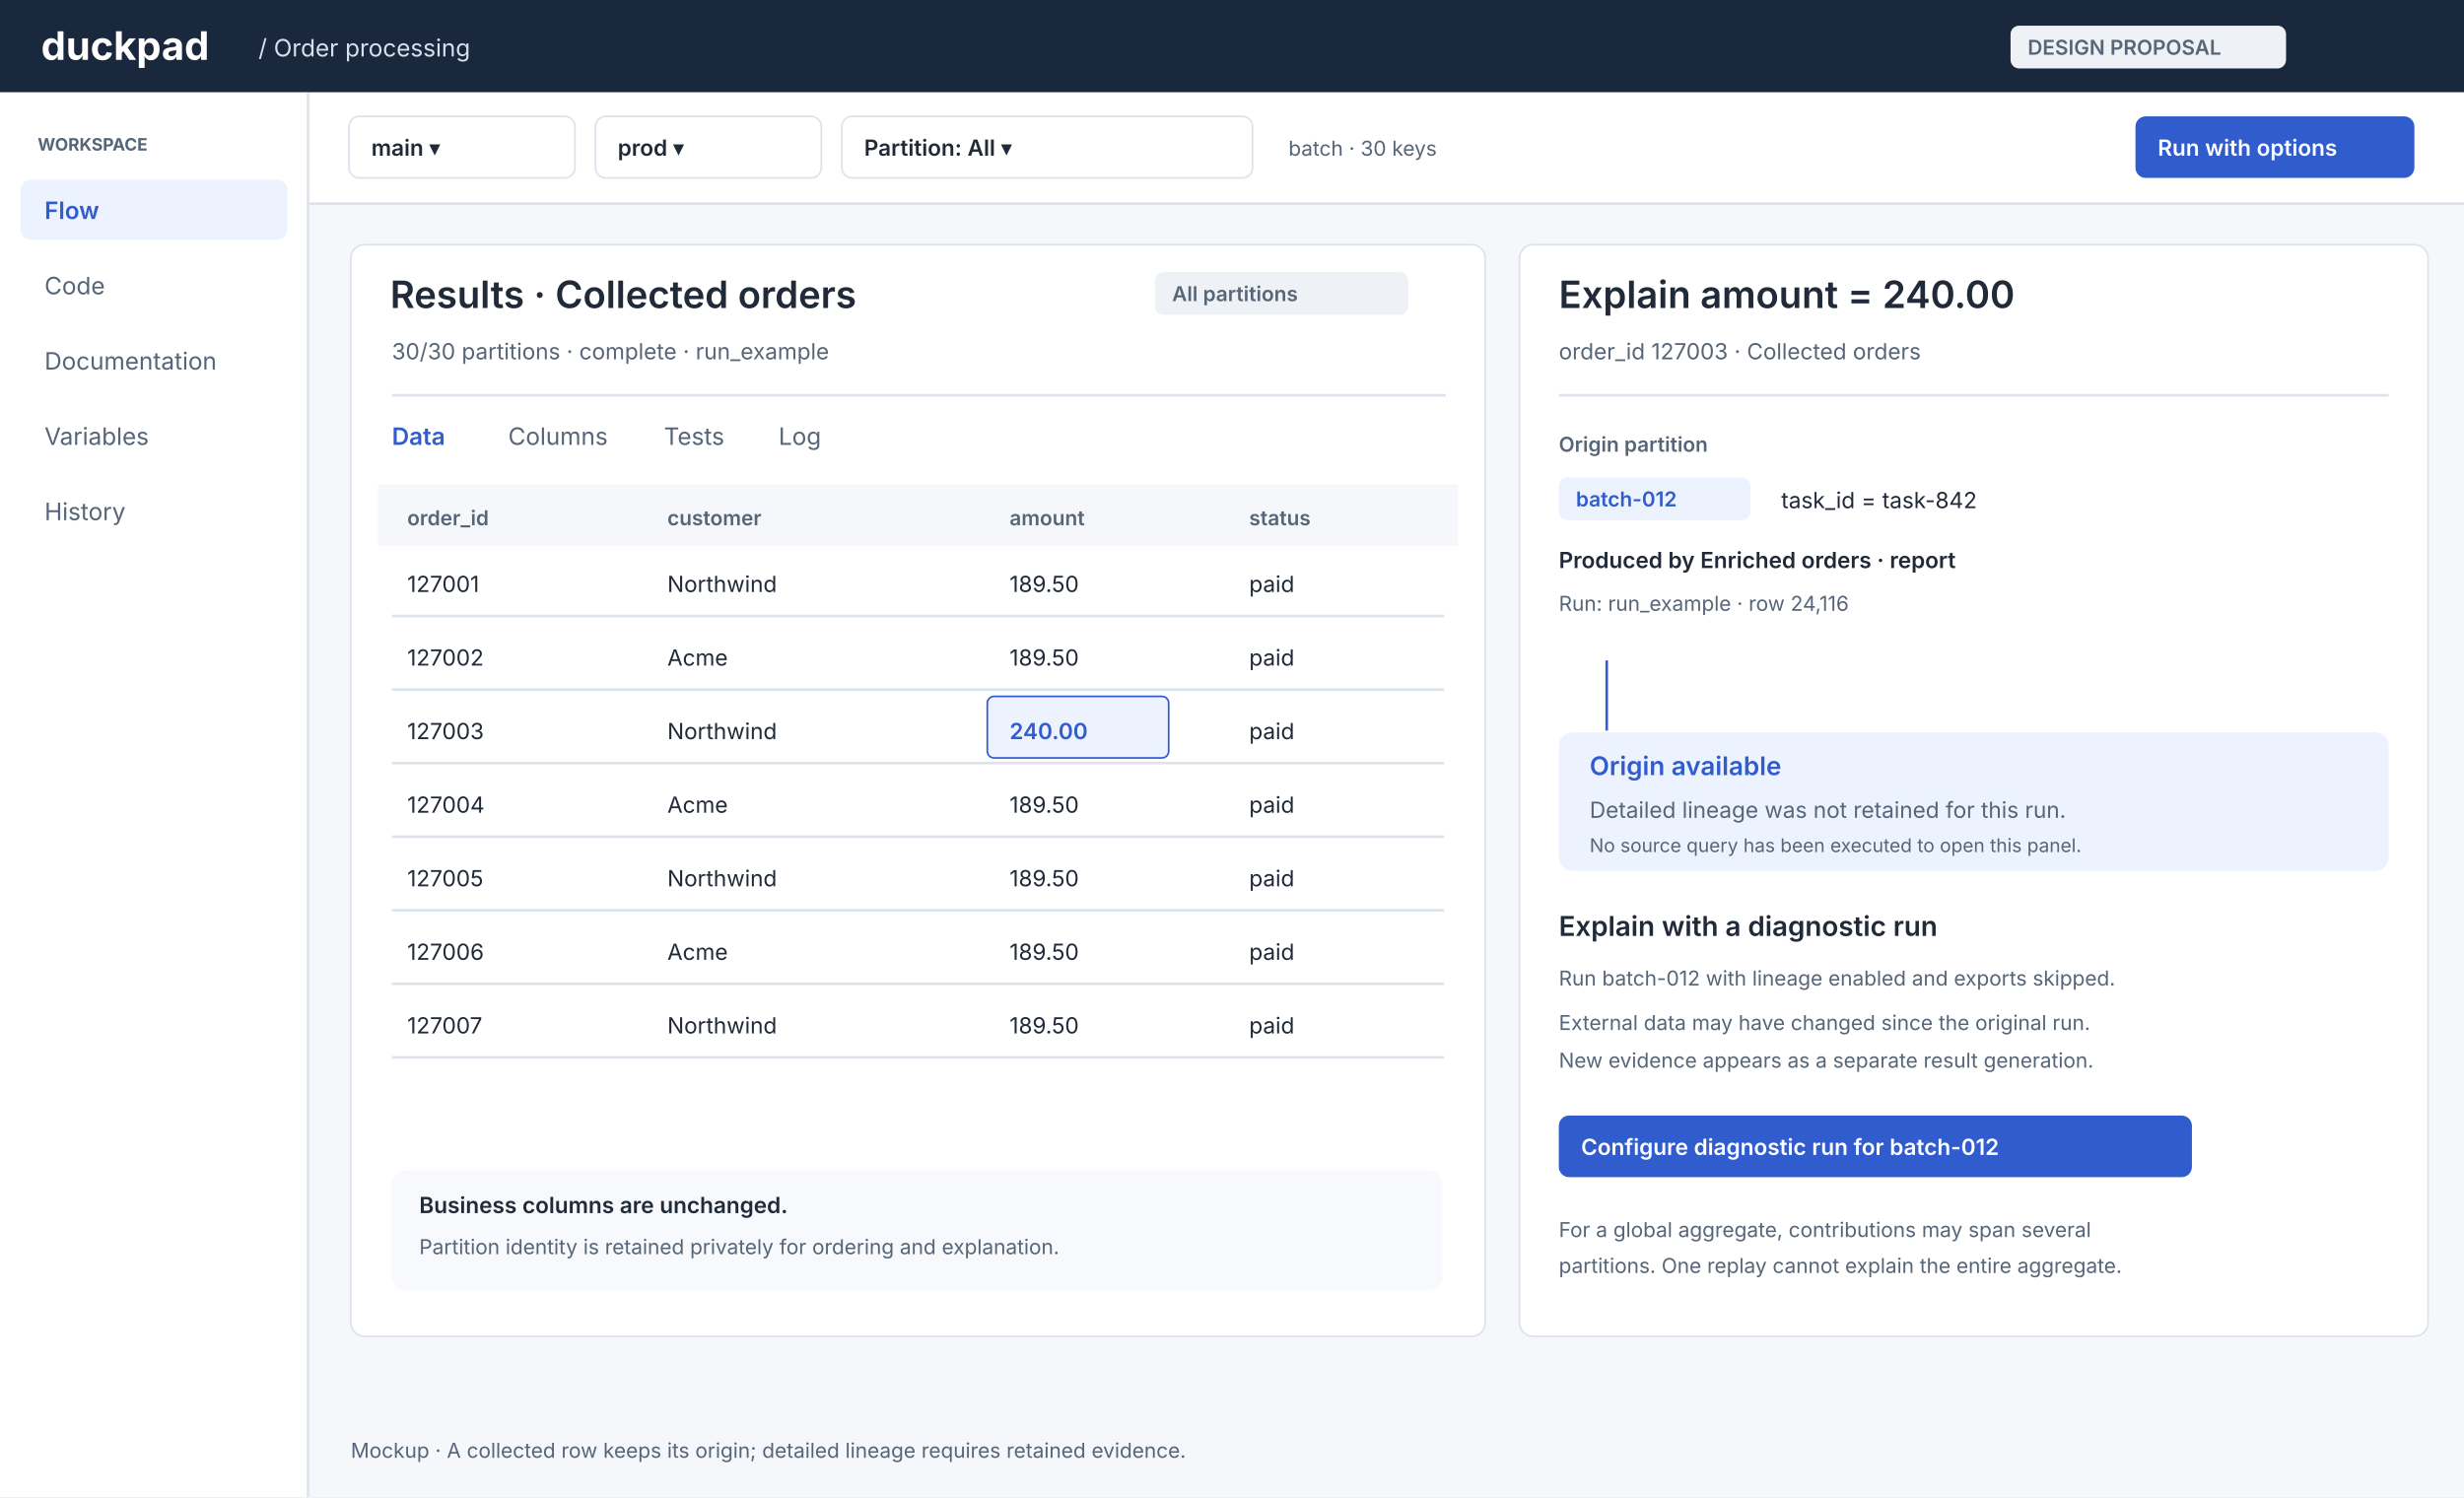
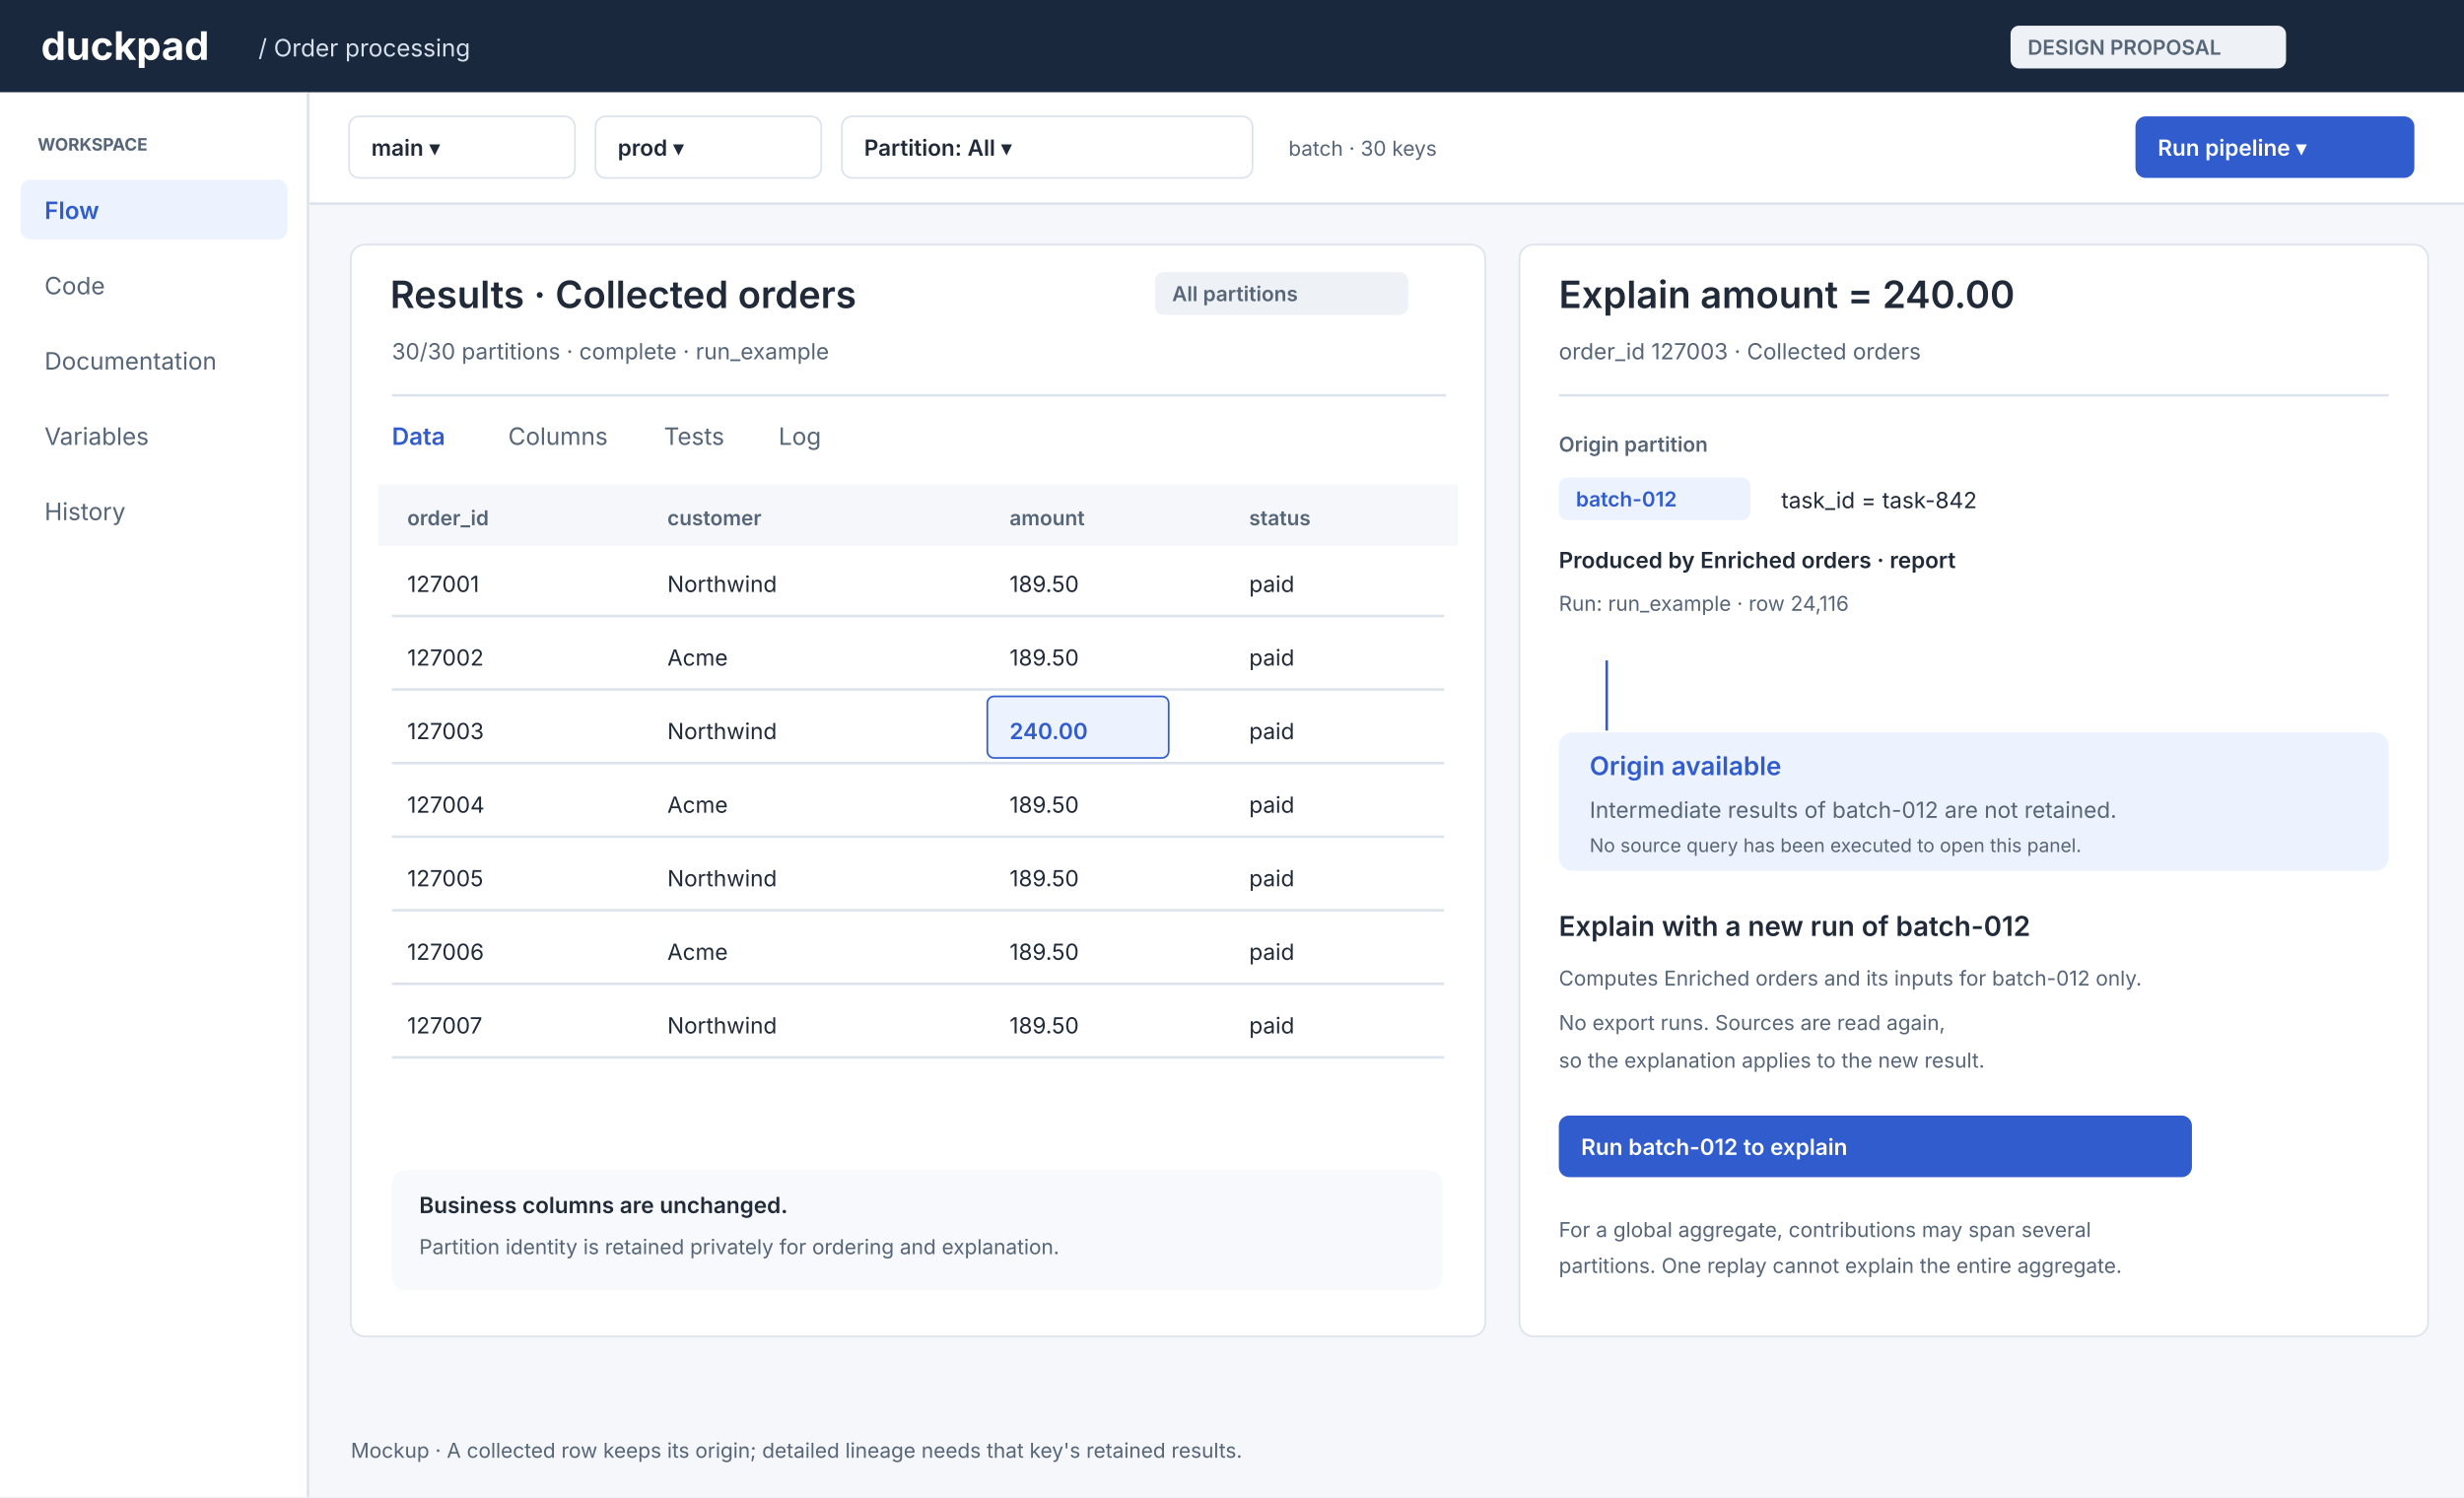
<svg xmlns="http://www.w3.org/2000/svg" width="1440" height="875" viewBox="0 0 1440 875" role="img" aria-labelledby="title desc">
  <style>text { font-family: Inter, ui-sans-serif, system-ui, -apple-system, sans-serif; }</style>
  <rect x="0" y="0" width="1440" height="875" rx="0" fill="#f5f7fb" />
  <rect x="0" y="0" width="1440" height="54" rx="0" fill="#19283d" />
  <text x="24" y="35" font-size="23" fill="white" font-weight="700">duckpad</text>
  <text x="151" y="33" font-size="14" fill="#d7e0ee" font-weight="400">/  Order processing</text>
  <rect x="1175" y="15" width="161" height="25" rx="5" fill="#eef1f5" />
  <text x="1185" y="32" font-size="12" fill="#566577" font-weight="600">DESIGN PROPOSAL</text>
  <rect x="0" y="54" width="180" height="821" rx="0" fill="#ffffff" />
  <text x="22" y="88" font-size="10" fill="#566577" font-weight="700">WORKSPACE</text>
  <rect x="12" y="105" width="156" height="35" rx="6" fill="#edf2ff" />
  <text x="26" y="128" font-size="14" fill="#315cce" font-weight="600">Flow</text>
  <text x="26" y="172" font-size="14" fill="#566577" font-weight="400">Code</text>
  <text x="26" y="216" font-size="14" fill="#566577" font-weight="400">Documentation</text>
  <text x="26" y="260" font-size="14" fill="#566577" font-weight="400">Variables</text>
  <text x="26" y="304" font-size="14" fill="#566577" font-weight="400">History</text>
  <path d="M180 54 L180 875" fill="none" stroke="#dce3ec" stroke-width="1.5" />
  <rect x="181" y="54" width="1259" height="65" rx="0" fill="white" />
  <rect x="204" y="68" width="132" height="36" rx="6" fill="white" stroke="#dce3ec" />
  <text x="217" y="91" font-size="13" fill="#202a38" font-weight="600">main  ▾</text>
  <rect x="348" y="68" width="132" height="36" rx="6" fill="white" stroke="#dce3ec" />
  <text x="361" y="91" font-size="13" fill="#202a38" font-weight="600">prod  ▾</text>
  <rect x="492" y="68" width="240" height="36" rx="6" fill="white" stroke="#dce3ec" />
  <text x="505" y="91" font-size="13" fill="#202a38" font-weight="600">Partition: All  ▾</text>
  <text x="753" y="91" font-size="12" fill="#566577" font-weight="400">batch · 30 keys</text>
  <rect x="1248" y="68" width="163" height="36" rx="6" fill="#315cce" />
-   <text x="1261" y="91" font-size="13" fill="white" font-weight="600">Run with options</text>
+   <text x="1261" y="91" font-size="13" fill="white" font-weight="600">Run pipeline ▾</text>
  <path d="M181 119 L1440 119" fill="none" stroke="#dce3ec" stroke-width="1.5" />
-   <text x="205" y="852" font-size="12" fill="#566577" font-weight="400">Mockup · A collected row keeps its origin; detailed lineage requires retained evidence.</text>
+   <text x="205" y="852" font-size="12" fill="#566577" font-weight="400">Mockup · A collected row keeps its origin; detailed lineage needs that key's retained results.</text>
  <rect x="205" y="143" width="663" height="638" rx="8" fill="white" stroke="#dce3ec" />
  <text x="228" y="180" font-size="22" fill="#202a38" font-weight="600">Results · Collected orders</text>
  <rect x="675" y="159" width="148" height="25" rx="5" fill="#eef1f5" />
  <text x="685" y="176" font-size="12" fill="#566577" font-weight="600">All partitions</text>
  <text x="229" y="210" font-size="13" fill="#566577" font-weight="400">30/30 partitions · complete · run_example</text>
  <path d="M229 231 L845 231" fill="none" stroke="#dce3ec" stroke-width="1.5" />
  <text x="229" y="260" font-size="14" fill="#315cce" font-weight="600">Data</text>
  <text x="297" y="260" font-size="14" fill="#566577" font-weight="400">Columns</text>
  <text x="388" y="260" font-size="14" fill="#566577" font-weight="400">Tests</text>
  <text x="455" y="260" font-size="14" fill="#566577" font-weight="400">Log</text>
  <rect x="221" y="283" width="631" height="36" rx="0" fill="#f5f7fa" />
  <text x="238" y="307" font-size="12" fill="#566577" font-weight="600">order_id</text>
  <text x="390" y="307" font-size="12" fill="#566577" font-weight="600">customer</text>
  <text x="590" y="307" font-size="12" fill="#566577" font-weight="600">amount</text>
  <text x="730" y="307" font-size="12" fill="#566577" font-weight="600">status</text>
  <text x="238" y="346" font-size="13" fill="#202a38" font-weight="400">127001</text>
  <text x="390" y="346" font-size="13" fill="#202a38" font-weight="400">Northwind</text>
  <text x="590" y="346" font-size="13" fill="#202a38" font-weight="400">189.50</text>
  <text x="730" y="346" font-size="13" fill="#202a38" font-weight="400">paid</text>
  <path d="M229 360 L844 360" fill="none" stroke="#dce3ec" stroke-width="1.5" />
  <text x="238" y="389" font-size="13" fill="#202a38" font-weight="400">127002</text>
  <text x="390" y="389" font-size="13" fill="#202a38" font-weight="400">Acme</text>
  <text x="590" y="389" font-size="13" fill="#202a38" font-weight="400">189.50</text>
  <text x="730" y="389" font-size="13" fill="#202a38" font-weight="400">paid</text>
  <path d="M229 403 L844 403" fill="none" stroke="#dce3ec" stroke-width="1.5" />
  <text x="238" y="432" font-size="13" fill="#202a38" font-weight="400">127003</text>
  <text x="390" y="432" font-size="13" fill="#202a38" font-weight="400">Northwind</text>
  <rect x="577" y="407" width="106" height="36" rx="4" fill="#edf2ff" stroke="#315cce" />
  <text x="590" y="432" font-size="13" fill="#315cce" font-weight="600">240.00</text>
  <text x="730" y="432" font-size="13" fill="#202a38" font-weight="400">paid</text>
  <path d="M229 446 L844 446" fill="none" stroke="#dce3ec" stroke-width="1.5" />
  <text x="238" y="475" font-size="13" fill="#202a38" font-weight="400">127004</text>
  <text x="390" y="475" font-size="13" fill="#202a38" font-weight="400">Acme</text>
  <text x="590" y="475" font-size="13" fill="#202a38" font-weight="400">189.50</text>
  <text x="730" y="475" font-size="13" fill="#202a38" font-weight="400">paid</text>
  <path d="M229 489 L844 489" fill="none" stroke="#dce3ec" stroke-width="1.5" />
  <text x="238" y="518" font-size="13" fill="#202a38" font-weight="400">127005</text>
  <text x="390" y="518" font-size="13" fill="#202a38" font-weight="400">Northwind</text>
  <text x="590" y="518" font-size="13" fill="#202a38" font-weight="400">189.50</text>
  <text x="730" y="518" font-size="13" fill="#202a38" font-weight="400">paid</text>
  <path d="M229 532 L844 532" fill="none" stroke="#dce3ec" stroke-width="1.5" />
  <text x="238" y="561" font-size="13" fill="#202a38" font-weight="400">127006</text>
  <text x="390" y="561" font-size="13" fill="#202a38" font-weight="400">Acme</text>
  <text x="590" y="561" font-size="13" fill="#202a38" font-weight="400">189.50</text>
  <text x="730" y="561" font-size="13" fill="#202a38" font-weight="400">paid</text>
  <path d="M229 575 L844 575" fill="none" stroke="#dce3ec" stroke-width="1.5" />
  <text x="238" y="604" font-size="13" fill="#202a38" font-weight="400">127007</text>
  <text x="390" y="604" font-size="13" fill="#202a38" font-weight="400">Northwind</text>
  <text x="590" y="604" font-size="13" fill="#202a38" font-weight="400">189.50</text>
  <text x="730" y="604" font-size="13" fill="#202a38" font-weight="400">paid</text>
  <path d="M229 618 L844 618" fill="none" stroke="#dce3ec" stroke-width="1.5" />
  <rect x="229" y="684" width="614" height="70" rx="8" fill="#f7f9fc" />
  <text x="245" y="709" font-size="13" fill="#202a38" font-weight="600">Business columns are unchanged.</text>
  <text x="245" y="733" font-size="12" fill="#566577" font-weight="400">Partition identity is retained privately for ordering and explanation.</text>
  <rect x="888" y="143" width="531" height="638" rx="8" fill="white" stroke="#dce3ec" />
  <text x="911" y="180" font-size="22" fill="#202a38" font-weight="600">Explain amount = 240.00</text>
  <text x="911" y="210" font-size="13" fill="#566577" font-weight="400">order_id 127003 · Collected orders</text>
  <path d="M911 231 L1396 231" fill="none" stroke="#dce3ec" stroke-width="1.5" />
  <text x="911" y="264" font-size="12" fill="#566577" font-weight="600">Origin partition</text>
  <rect x="911" y="279" width="112" height="25" rx="5" fill="#edf2ff" />
  <text x="921" y="296" font-size="12" fill="#315cce" font-weight="600">batch-012</text>
  <text x="1041" y="297" font-size="13" fill="#202a38" font-weight="400">task_id = task-842</text>
  <text x="911" y="332" font-size="13" fill="#202a38" font-weight="600">Produced by Enriched orders · report</text>
  <text x="911" y="357" font-size="12" fill="#566577" font-weight="400">Run: run_example · row 24,116</text>
  <path d="M939 386 L939 427" fill="none" stroke="#315cce" stroke-width="1.5" />
  <rect x="911" y="428" width="485" height="81" rx="8" fill="#edf2ff" />
  <text x="929" y="453" font-size="15" fill="#315cce" font-weight="600">Origin available</text>
-   <text x="929" y="478" font-size="13" fill="#566577" font-weight="400">Detailed lineage was not retained for this run.</text>
+   <text x="929" y="478" font-size="13" fill="#566577" font-weight="400">Intermediate results of batch-012 are not retained.</text>
  <text x="929" y="498" font-size="11" fill="#566577" font-weight="400">No source query has been executed to open this panel.</text>
-   <text x="911" y="547" font-size="16" fill="#202a38" font-weight="600">Explain with a diagnostic run</text>
-   <text x="911" y="576" font-size="12" fill="#566577" font-weight="400">Run batch-012 with lineage enabled and exports skipped.</text>
-   <text x="911" y="602" font-size="12" fill="#566577" font-weight="400">External data may have changed since the original run.</text>
-   <text x="911" y="624" font-size="12" fill="#566577" font-weight="400">New evidence appears as a separate result generation.</text>
+   <text x="911" y="547" font-size="16" fill="#202a38" font-weight="600">Explain with a new run of batch-012</text>
+   <text x="911" y="576" font-size="12" fill="#566577" font-weight="400">Computes Enriched orders and its inputs for batch-012 only.</text>
+   <text x="911" y="602" font-size="12" fill="#566577" font-weight="400">No export runs. Sources are read again,</text>
+   <text x="911" y="624" font-size="12" fill="#566577" font-weight="400">so the explanation applies to the new result.</text>
  <rect x="911" y="652" width="370" height="36" rx="6" fill="#315cce" />
-   <text x="924" y="675" font-size="13" fill="white" font-weight="600">Configure diagnostic run for batch-012</text>
+   <text x="924" y="675" font-size="13" fill="white" font-weight="600">Run batch-012 to explain</text>
  <text x="911" y="723" font-size="12" fill="#566577" font-weight="400">For a global aggregate, contributions may span several</text>
  <text x="911" y="744" font-size="12" fill="#566577" font-weight="400">partitions. One replay cannot explain the entire aggregate.</text>
</svg>
